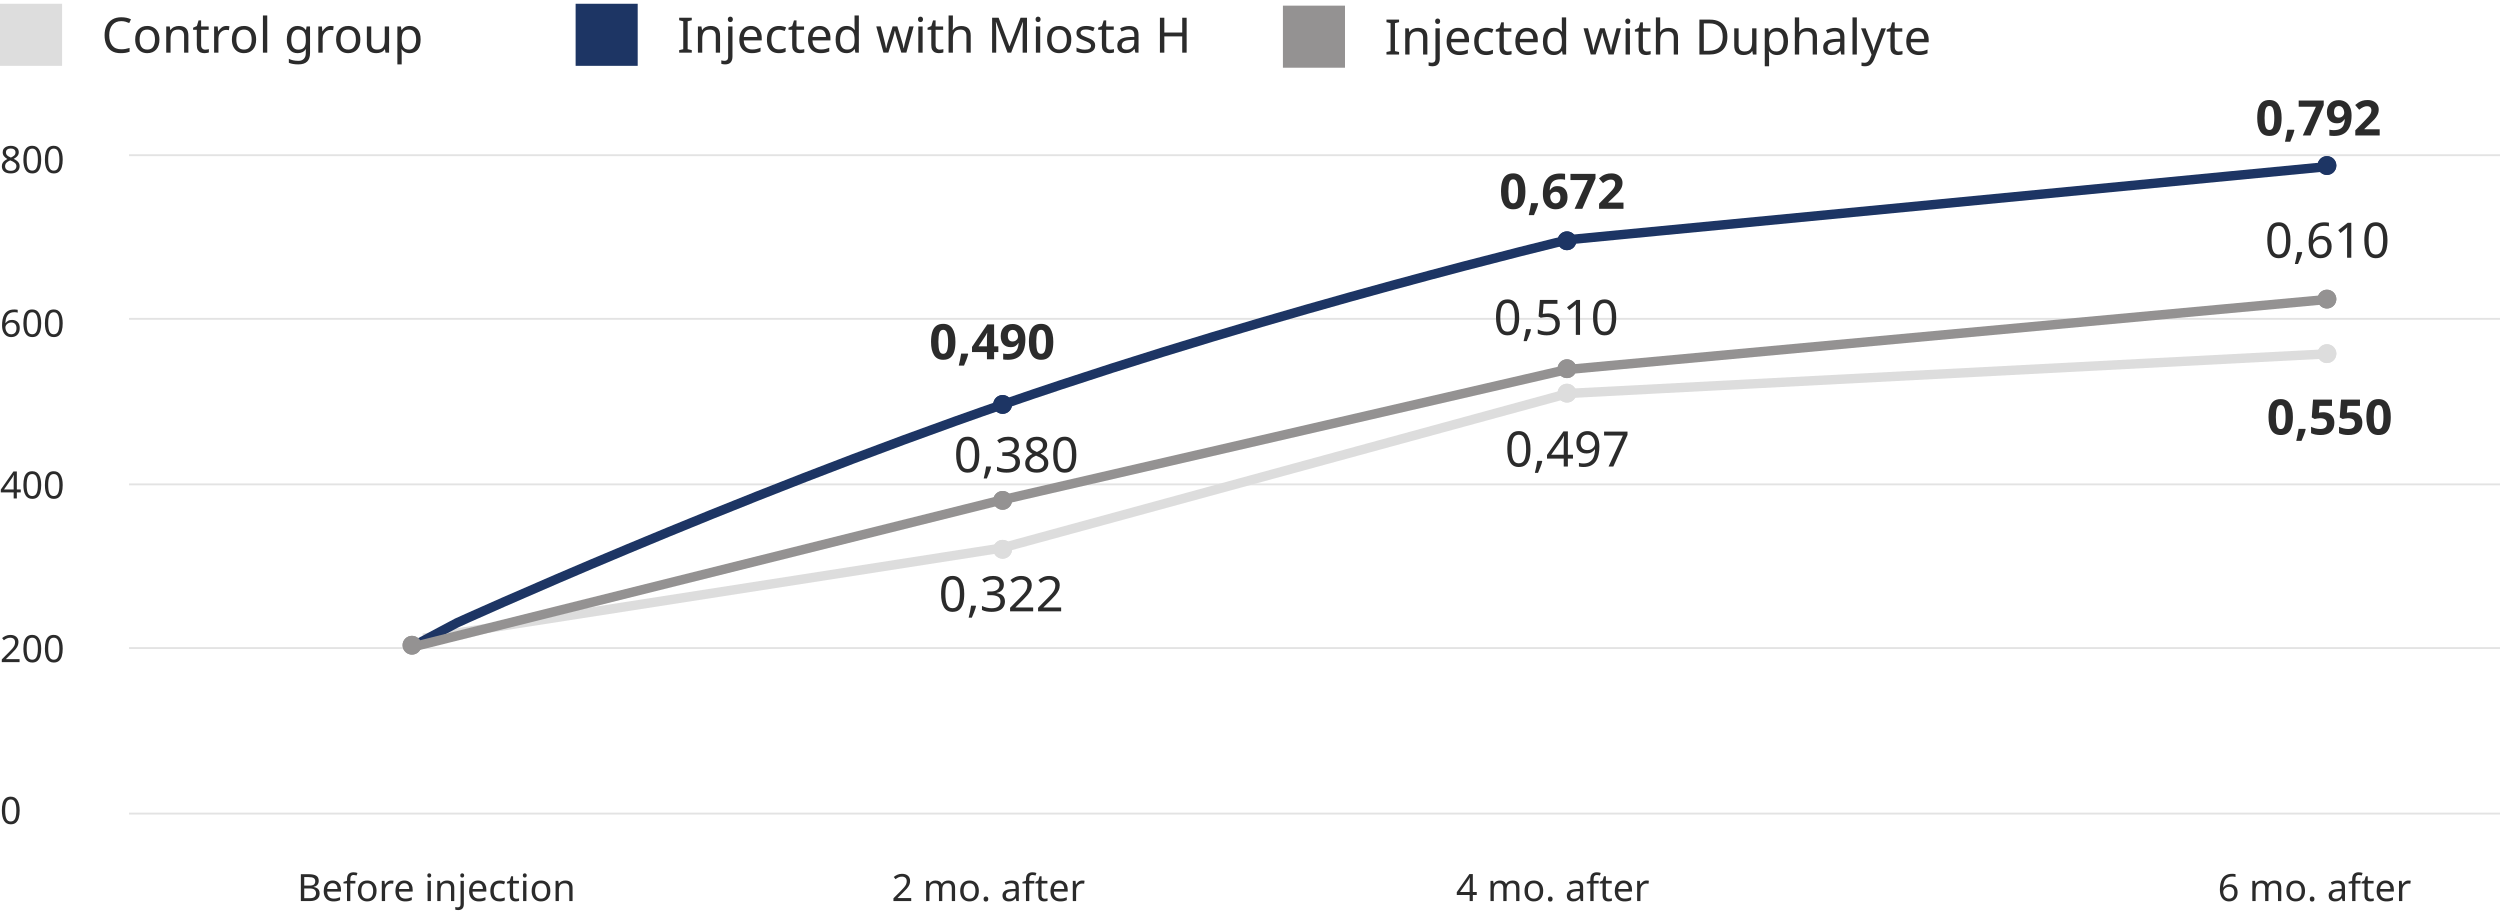
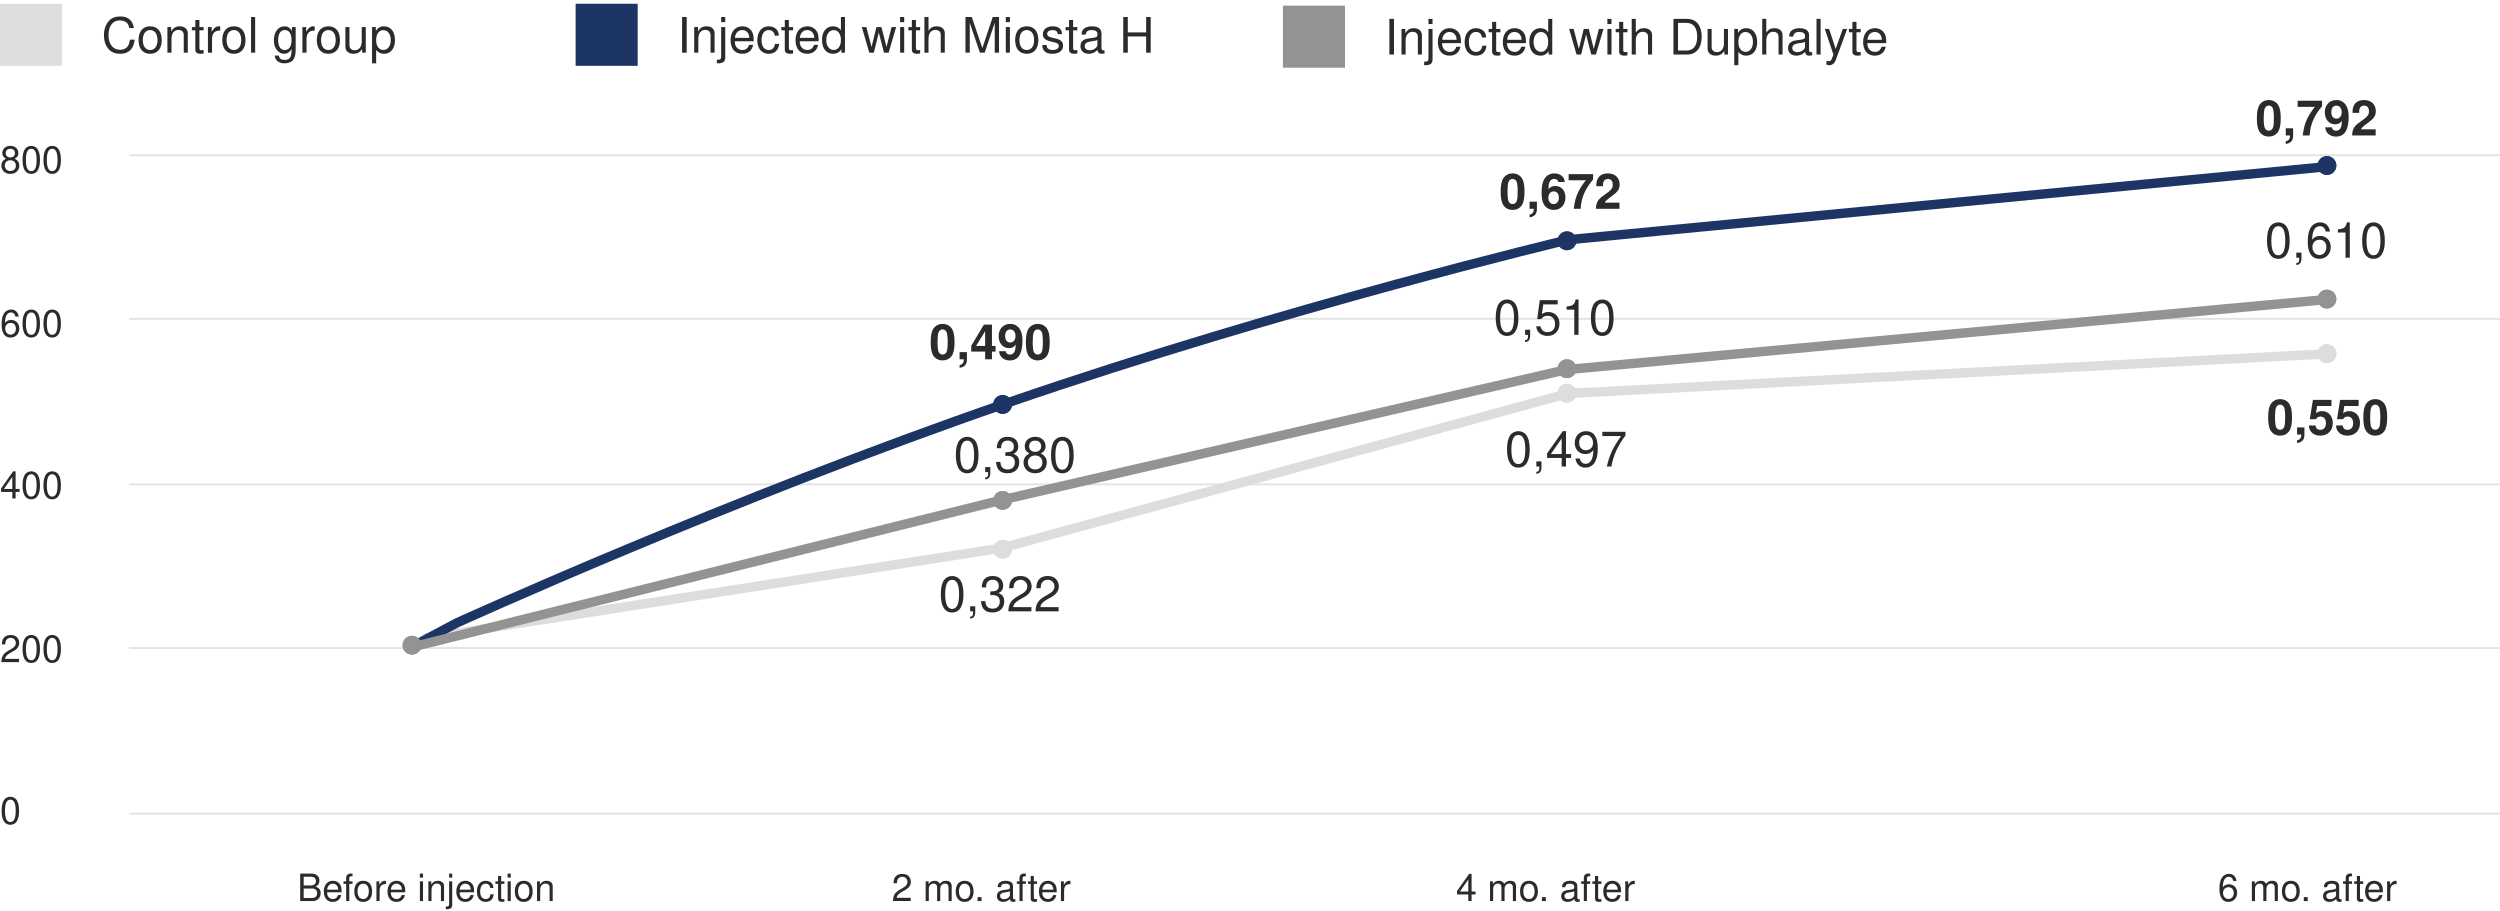
<svg xmlns="http://www.w3.org/2000/svg" width="1329" height="484" viewBox="0 0 1329 484">
  <g transform="translate(-300 -4173)">
-     <text transform="translate(354 4201)" fill="#2b2b2b" font-size="26" font-family="PTSans-Regular, PT Sans">
+     <text transform="translate(354 4201)" fill="#2b2b2b" font-size="26" font-family="PTSans-Regular, PT Sans, Helvetica">
      <tspan x="0" y="0">Control group</tspan>
    </text>
-     <text transform="translate(660 4201)" fill="#2b2b2b" font-size="26" font-family="PTSans-Regular, PT Sans">
+     <text transform="translate(660 4201)" fill="#2b2b2b" font-size="26" font-family="PTSans-Regular, PT Sans, Helvetica">
      <tspan x="0" y="0">Injected with Miosta H</tspan>
    </text>
-     <text transform="translate(1036 4202)" fill="#2b2b2b" font-size="26" font-family="PTSans-Regular, PT Sans">
+     <text transform="translate(1036 4202)" fill="#2b2b2b" font-size="26" font-family="PTSans-Regular, PT Sans, Helvetica">
      <tspan x="0" y="0">Injected with Duphalyte</tspan>
    </text>
-     <text transform="translate(300 4265)" fill="#2b2b2b" font-size="20" font-family="PTSans-Regular, PT Sans">
+     <text transform="translate(300 4265)" fill="#2b2b2b" font-size="20" font-family="PTSans-Regular, PT Sans, Helvetica">
      <tspan x="0" y="0">800</tspan>
    </text>
-     <text transform="translate(300 4352)" fill="#2b2b2b" font-size="20" font-family="PTSans-Regular, PT Sans">
+     <text transform="translate(300 4352)" fill="#2b2b2b" font-size="20" font-family="PTSans-Regular, PT Sans, Helvetica">
      <tspan x="0" y="0">600</tspan>
    </text>
-     <text transform="translate(300 4438)" fill="#2b2b2b" font-size="20" font-family="PTSans-Regular, PT Sans">
+     <text transform="translate(300 4438)" fill="#2b2b2b" font-size="20" font-family="PTSans-Regular, PT Sans, Helvetica">
      <tspan x="0" y="0">400</tspan>
    </text>
-     <text transform="translate(300 4525)" fill="#2b2b2b" font-size="20" font-family="PTSans-Regular, PT Sans">
+     <text transform="translate(300 4525)" fill="#2b2b2b" font-size="20" font-family="PTSans-Regular, PT Sans, Helvetica">
      <tspan x="0" y="0">200</tspan>
    </text>
-     <text transform="translate(300 4611)" fill="#2b2b2b" font-size="20" font-family="PTSans-Regular, PT Sans">
+     <text transform="translate(300 4611)" fill="#2b2b2b" font-size="20" font-family="PTSans-Regular, PT Sans, Helvetica">
      <tspan x="0" y="0">0</tspan>
    </text>
    <path d="M-473,8610H787.4" transform="translate(841.6 -4354.5)" fill="none" stroke="#e3e3e3" stroke-width="1" />
    <path d="M-473,8610H787.4" transform="translate(841.6 -4267.5)" fill="none" stroke="#e3e3e3" stroke-width="1" />
    <path d="M-473,8610H787.4" transform="translate(841.6 -4179.5)" fill="none" stroke="#e3e3e3" stroke-width="1" />
    <path d="M-473,8610H787.4" transform="translate(841.6 -4092.5)" fill="none" stroke="#e3e3e3" stroke-width="1" />
    <path d="M-473,8610H787.4" transform="translate(841.6 -4004.5)" fill="none" stroke="#e3e3e3" stroke-width="1" />
-     <text transform="translate(458 4652)" fill="#2b2b2b" font-size="20" font-family="PTSans-Regular, PT Sans">
+     <text transform="translate(458 4652)" fill="#2b2b2b" font-size="20" font-family="PTSans-Regular, PT Sans, Helvetica">
      <tspan x="0" y="0">Before injection</tspan>
    </text>
-     <text transform="translate(774 4652)" fill="#2b2b2b" font-size="20" font-family="PTSans-Regular, PT Sans">
+     <text transform="translate(774 4652)" fill="#2b2b2b" font-size="20" font-family="PTSans-Regular, PT Sans, Helvetica">
      <tspan x="0" y="0">2 mo. after</tspan>
    </text>
-     <text transform="translate(1074 4652)" fill="#2b2b2b" font-size="20" font-family="PTSans-Regular, PT Sans">
+     <text transform="translate(1074 4652)" fill="#2b2b2b" font-size="20" font-family="PTSans-Regular, PT Sans, Helvetica">
      <tspan x="0" y="0">4 mo. after</tspan>
    </text>
-     <text transform="translate(1479 4652)" fill="#2b2b2b" font-size="20" font-family="PTSans-Regular, PT Sans">
+     <text transform="translate(1479 4652)" fill="#2b2b2b" font-size="20" font-family="PTSans-Regular, PT Sans, Helvetica">
      <tspan x="0" y="0">6 mo. after</tspan>
    </text>
    <rect width="33" height="33" transform="translate(300 4175)" fill="#ddd" />
    <rect width="33" height="33" transform="translate(606 4175)" fill="#1d3564" />
    <rect width="33" height="33" transform="translate(982 4176)" fill="#949292" />
-     <text transform="translate(799 4498)" fill="#2b2b2b" font-size="26" font-family="PTSans-Regular, PT Sans">
+     <text transform="translate(799 4498)" fill="#2b2b2b" font-size="26" font-family="PTSans-Regular, PT Sans, Helvetica">
      <tspan x="0" y="0">0,322</tspan>
    </text>
-     <text transform="translate(807 4424)" fill="#2b2b2b" font-size="26" font-family="PTSans-Regular, PT Sans">
+     <text transform="translate(807 4424)" fill="#2b2b2b" font-size="26" font-family="PTSans-Regular, PT Sans, Helvetica">
      <tspan x="0" y="0">0,380</tspan>
    </text>
-     <text transform="translate(1094 4351)" fill="#2b2b2b" font-size="26" font-family="PTSans-Regular, PT Sans">
+     <text transform="translate(1094 4351)" fill="#2b2b2b" font-size="26" font-family="PTSans-Regular, PT Sans, Helvetica">
      <tspan x="0" y="0">0,510</tspan>
    </text>
-     <text transform="translate(1504 4310)" fill="#2b2b2b" font-size="26" font-family="PTSans-Regular, PT Sans">
+     <text transform="translate(1504 4310)" fill="#2b2b2b" font-size="26" font-family="PTSans-Regular, PT Sans, Helvetica">
      <tspan x="0" y="0">0,610</tspan>
    </text>
-     <text transform="translate(1100 4421)" fill="#2b2b2b" font-size="26" font-family="PTSans-Regular, PT Sans">
+     <text transform="translate(1100 4421)" fill="#2b2b2b" font-size="26" font-family="PTSans-Regular, PT Sans, Helvetica">
      <tspan x="0" y="0">0,497</tspan>
    </text>
-     <text transform="translate(794 4364)" fill="#2b2b2b" font-size="26" font-family="PTSans-Regular, PT Sans" font-weight="700">
+     <text transform="translate(794 4364)" fill="#2b2b2b" font-size="26" font-family="PTSans-Regular, PT Sans, Helvetica" font-weight="700">
      <tspan x="0" y="0">0,490</tspan>
    </text>
-     <text transform="translate(1097 4284)" fill="#2b2b2b" font-size="26" font-family="PTSans-Regular, PT Sans" font-weight="700">
+     <text transform="translate(1097 4284)" fill="#2b2b2b" font-size="26" font-family="PTSans-Regular, PT Sans, Helvetica" font-weight="700">
      <tspan x="0" y="0">0,672</tspan>
    </text>
-     <text transform="translate(1499 4245)" fill="#2b2b2b" font-size="26" font-family="PTSans-Regular, PT Sans" font-weight="700">
+     <text transform="translate(1499 4245)" fill="#2b2b2b" font-size="26" font-family="PTSans-Regular, PT Sans, Helvetica" font-weight="700">
      <tspan x="0" y="0">0,792</tspan>
    </text>
-     <text transform="translate(1505 4404)" fill="#2b2b2b" font-size="26" font-family="PTSans-Regular, PT Sans" font-weight="700">
+     <text transform="translate(1505 4404)" fill="#2b2b2b" font-size="26" font-family="PTSans-Regular, PT Sans, Helvetica" font-weight="700">
      <tspan x="0" y="0">0,550</tspan>
    </text>
    <g transform="translate(-89 -1150)">
      <path d="M-248,9966.3l307.525-47.971,301.081-82.178,404.716-21.115" transform="translate(862 -4304)" fill="none" stroke="#ddd" stroke-width="5" />
      <path d="M-253.738,9969.4l23.649-12.565s145.108-66.073,292.832-116.992,298.064-86.685,298.064-86.685l404.218-38.937" transform="translate(862 -4302.733)" fill="none" stroke="#1d3564" stroke-width="5" />
    </g>
    <path d="M-258,9958.782,56.369,9880.37l299.451-69.12,403.693-37.227" transform="translate(777 -5441.782)" fill="none" stroke="#949292" stroke-width="5" />
    <g transform="translate(1532 4256)" fill="#1d3564" stroke="#1d3564" stroke-width="1">
      <circle cx="5" cy="5" r="5" stroke="none" />
      <circle cx="5" cy="5" r="4.5" fill="none" />
    </g>
    <g transform="translate(828 4434)" fill="#949292" stroke="#949292" stroke-width="1">
      <circle cx="5" cy="5" r="5" stroke="none" />
      <circle cx="5" cy="5" r="4.5" fill="none" />
    </g>
    <g transform="translate(828 4460)" fill="#ddd" stroke="#ddd" stroke-width="1">
      <circle cx="5" cy="5" r="5" stroke="none" />
      <circle cx="5" cy="5" r="4.5" fill="none" />
    </g>
    <g transform="translate(1128 4377)" fill="#ddd" stroke="#ddd" stroke-width="1">
      <circle cx="5" cy="5" r="5" stroke="none" />
      <circle cx="5" cy="5" r="4.5" fill="none" />
    </g>
    <g transform="translate(1532 4356)" fill="#ddd" stroke="#ddd" stroke-width="1">
      <circle cx="5" cy="5" r="5" stroke="none" />
      <circle cx="5" cy="5" r="4.5" fill="none" />
    </g>
    <g transform="translate(514 4511)" fill="#949292" stroke="#949292" stroke-width="1">
      <circle cx="5" cy="5" r="5" stroke="none" />
      <circle cx="5" cy="5" r="4.5" fill="none" />
    </g>
    <g transform="translate(1128 4364)" fill="#949292" stroke="#949292" stroke-width="1">
      <circle cx="5" cy="5" r="5" stroke="none" />
      <circle cx="5" cy="5" r="4.5" fill="none" />
    </g>
    <g transform="translate(1532 4327)" fill="#949292" stroke="#949292" stroke-width="1">
      <circle cx="5" cy="5" r="5" stroke="none" />
      <circle cx="5" cy="5" r="4.5" fill="none" />
    </g>
    <g transform="translate(828 4383)" fill="#1d3564" stroke="#1d3564" stroke-width="1">
      <circle cx="5" cy="5" r="5" stroke="none" />
      <circle cx="5" cy="5" r="4.5" fill="none" />
    </g>
    <g transform="translate(1128 4296)" fill="#1d3564" stroke="#1d3564" stroke-width="1">
      <circle cx="5" cy="5" r="5" stroke="none" />
      <circle cx="5" cy="5" r="4.5" fill="none" />
    </g>
  </g>
</svg>
